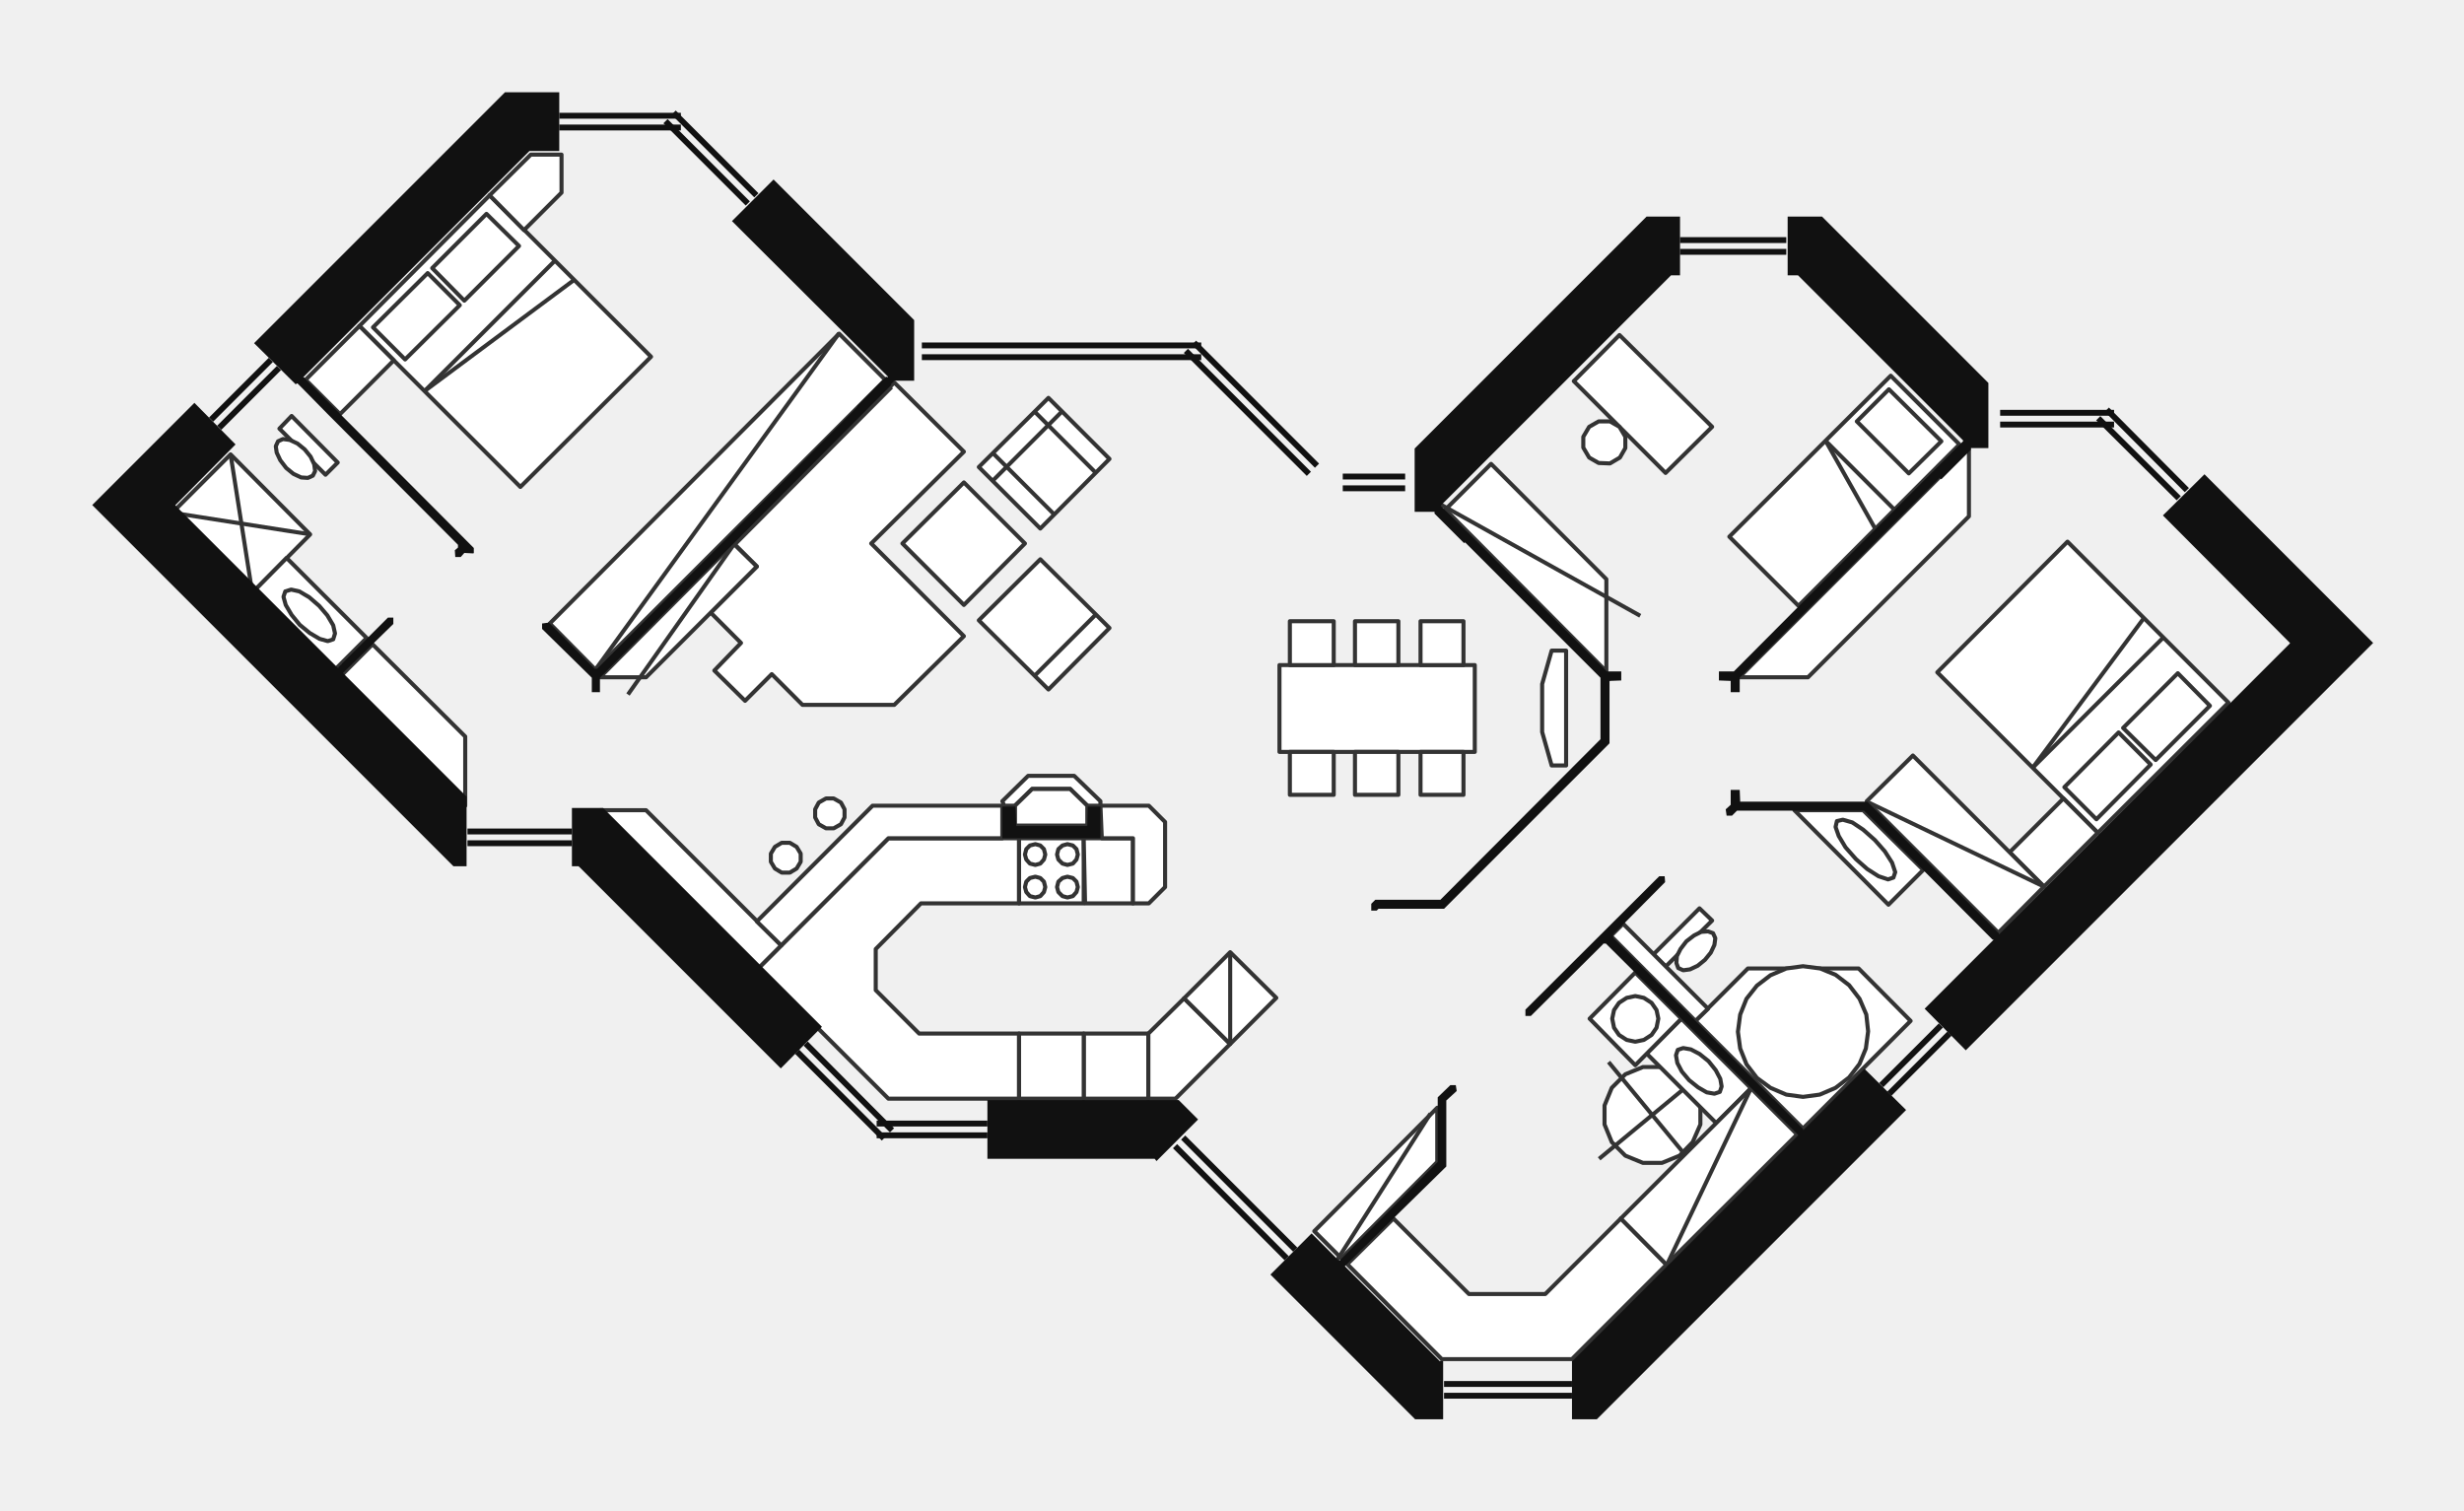
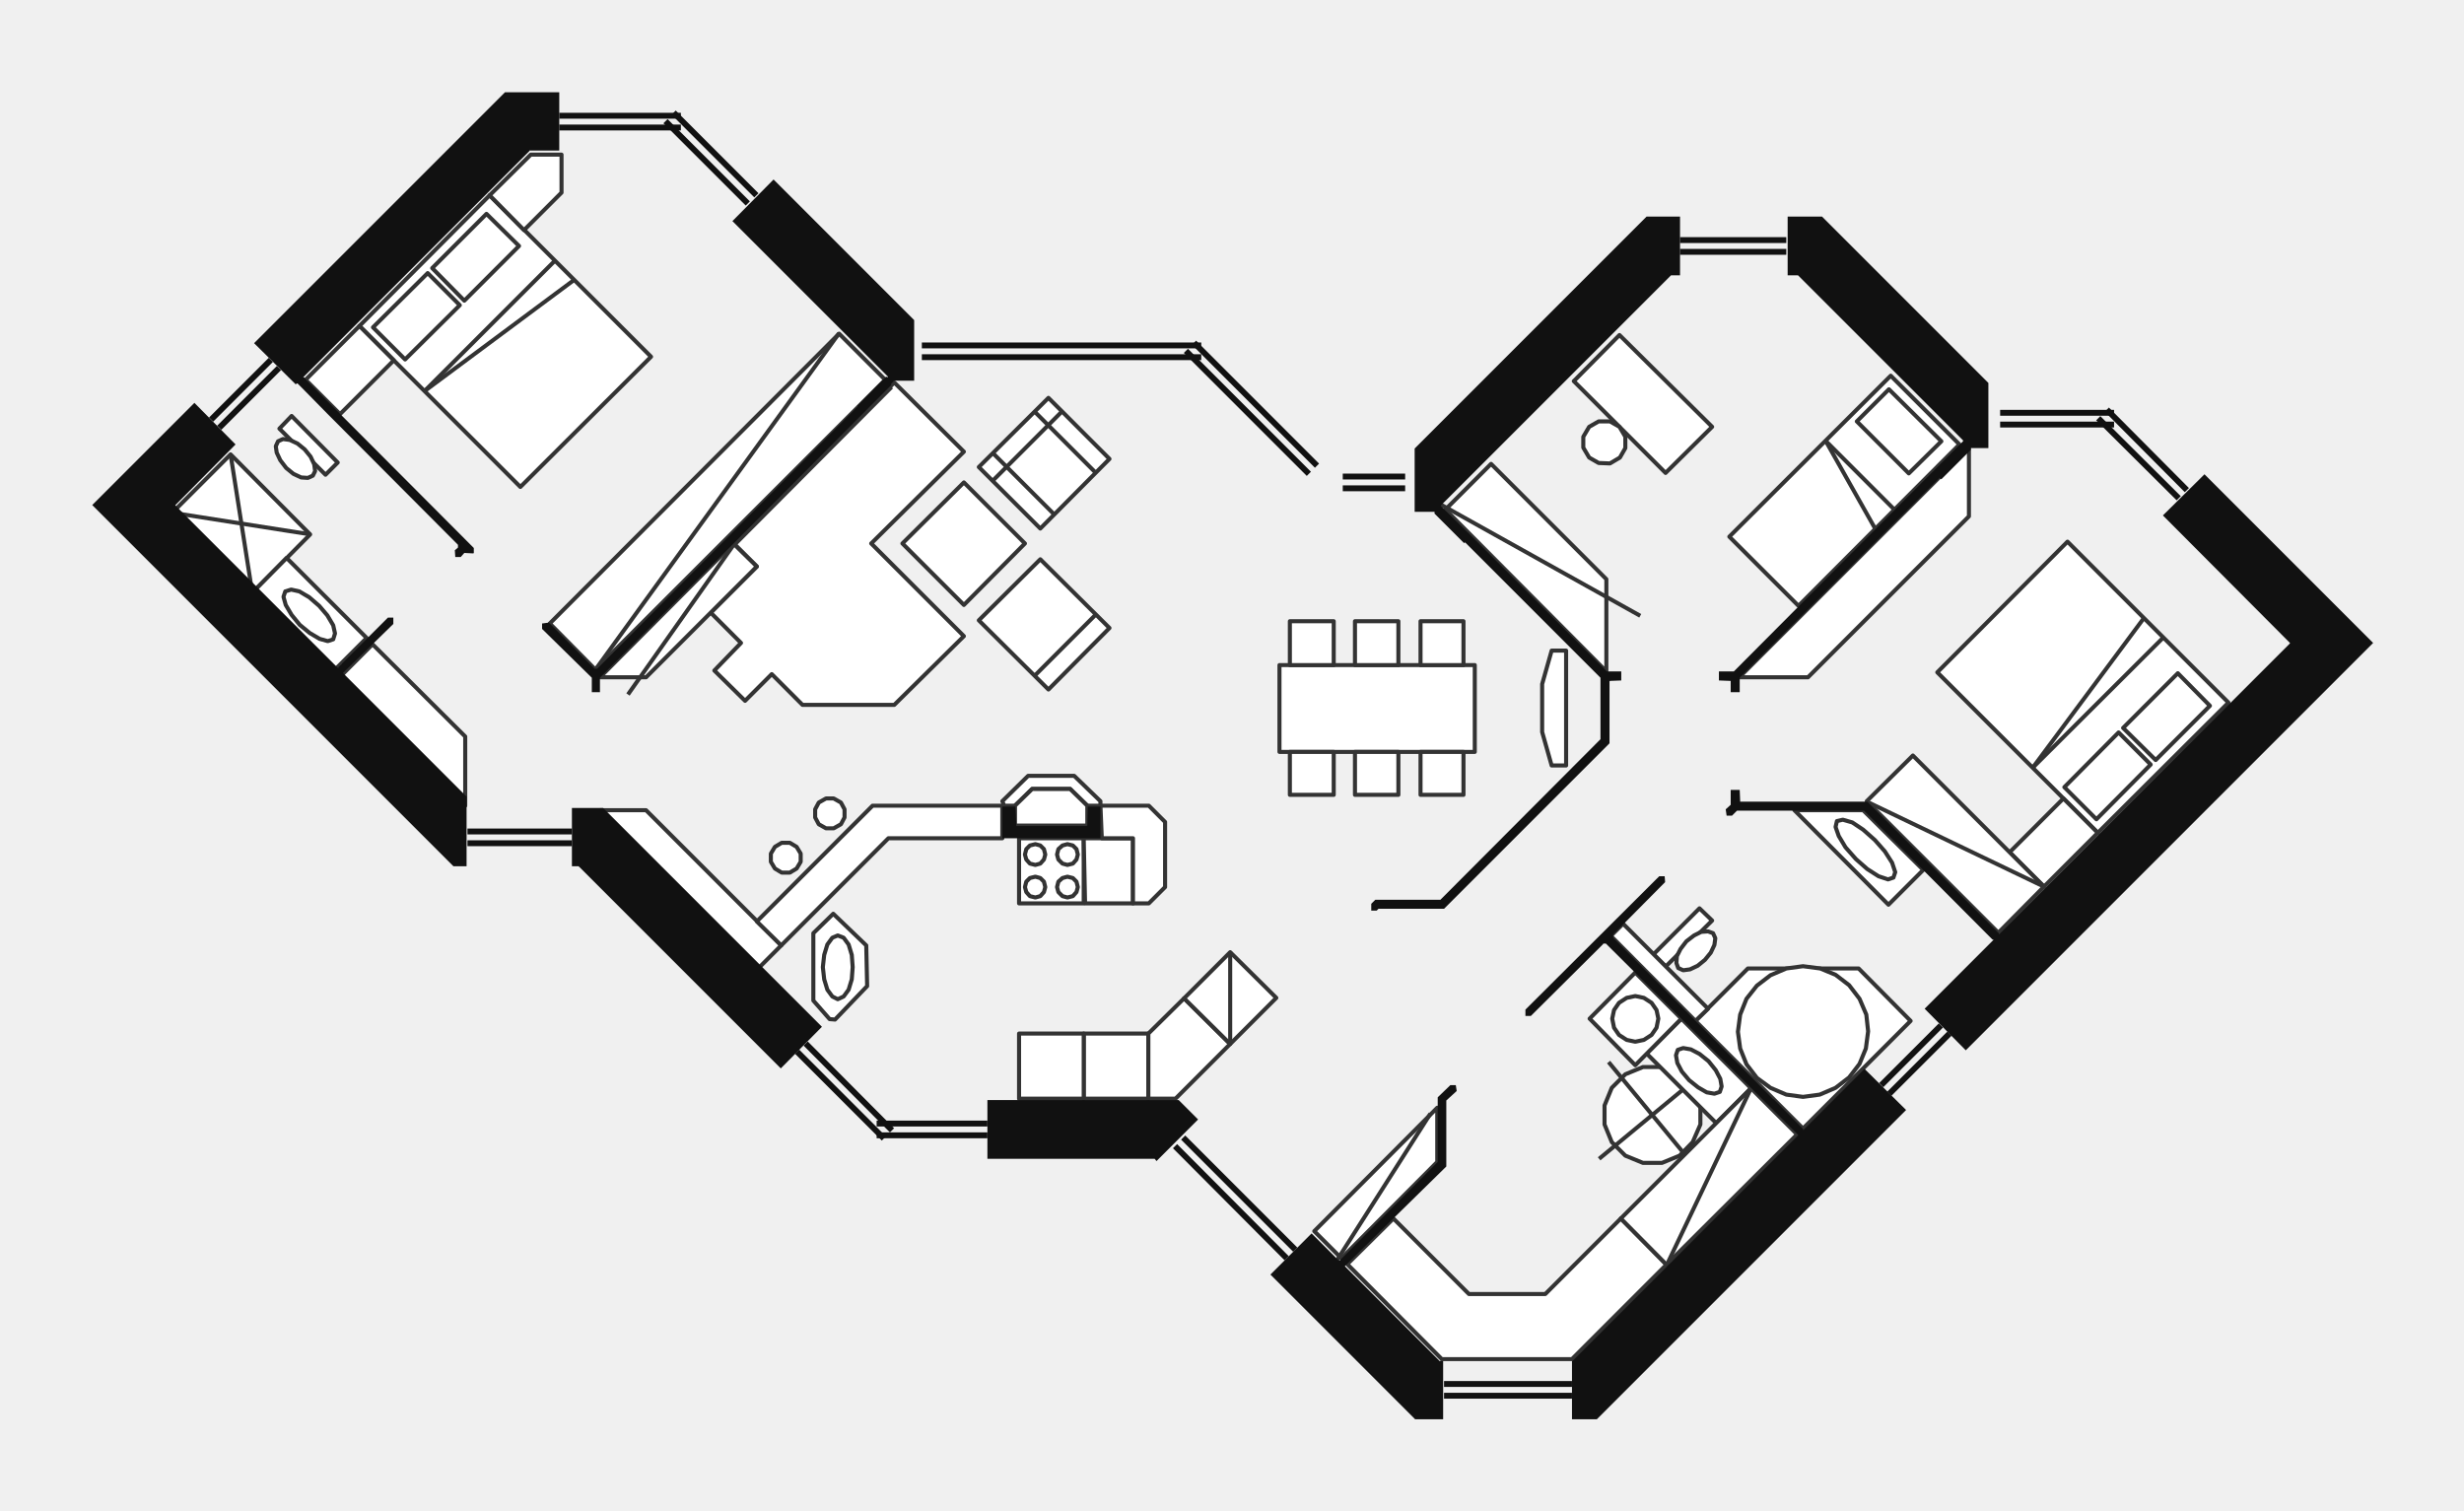
<svg xmlns="http://www.w3.org/2000/svg" viewBox="0 0 545 334" class="floorplan" role="img" aria-label="Půdorys domu 141gyx-flexi se zařízením">
  <defs>
    <marker id="sip" viewBox="0 0 10 10" refX="8" refY="5" markerWidth="7" markerHeight="7" orient="auto">
      <path d="M0 0 L10 5 L0 10 Z" fill="#111111" />
    </marker>
    <pattern id="sraf" width="7" height="7" patternUnits="userSpaceOnUse" patternTransform="rotate(45)">
      <path d="M0 0 L0 7" stroke="#8C8C8C" stroke-width=".8" />
    </pattern>
  </defs>
  <style>.furn path{vector-effect:non-scaling-stroke}.doors .arc{stroke-dasharray:2 2;stroke-width:.5}.terasa{fill:url(#sraf);stroke:#8C8C8C;stroke-width:.6}</style>
  <g class="furn" fill="#fff" stroke="#333333" stroke-width=".9" stroke-linejoin="round">
-     <path d="M225.4 185.4 L225.4 199.8 L203.7 199.8 L193.7 209.9 L193.7 219.0 L203.3 228.6 L225.4 228.6 L225.4 243.0 L196.5 243.0 L167.7 214.2 L196.5 185.4 L225.4 185.4 Z" />
    <path d="M225.4 199.8 L225.4 185.4 L239.7 185.4 L239.7 199.8 L225.4 199.8 Z" />
    <path d="M229.0 191.3 L230.1 191.0 L230.9 190.1 L231.2 189.0 L230.9 187.8 L230.1 187.0 L229.0 186.7 L227.8 187.0 L227.0 187.8 L226.7 189.0 L227.0 190.1 L227.8 191.0 Z" />
    <path d="M236.1 191.3 L237.3 191.0 L238.1 190.1 L238.4 189.0 L238.1 187.8 L237.3 187.0 L236.1 186.7 L235.0 187.0 L234.1 187.8 L233.8 189.0 L234.1 190.1 L235.0 191.0 Z" />
    <path d="M229.0 198.5 L230.1 198.2 L230.9 197.3 L231.2 196.2 L230.9 195.0 L230.1 194.2 L229.0 193.9 L227.8 194.2 L227.0 195.0 L226.7 196.2 L227.0 197.3 L227.8 198.2 Z" />
    <path d="M236.1 198.5 L237.3 198.2 L238.1 197.3 L238.4 196.2 L238.1 195.0 L237.3 194.2 L236.1 193.9 L235.0 194.2 L234.1 195.0 L233.8 196.2 L234.1 197.3 L235.0 198.2 Z" />
    <path d="M240.0 199.8 L239.7 185.4 L250.6 185.4 L250.6 199.8 L240.0 199.8 Z" />
    <path d="M142.9 179.2 L172.8 209.1 L167.7 214.2 L132.7 179.2 L142.9 179.2 Z" />
    <path d="M172.8 209.1 L167.4 203.8 L193.0 178.2 L221.7 178.2 L221.7 185.4 L196.5 185.4 L172.8 209.1 Z" />
    <path d="M222.1 178.2 L221.7 177.2 L227.4 171.6 L237.6 171.6 L243.4 177.2 L243.4 178.2 L240.5 178.2 L236.7 174.5 L228.3 174.5 L224.5 178.2 L222.1 178.2 Z" />
    <path d="M243.7 185.4 L243.4 178.2 L254.1 178.2 L257.7 181.8 L257.7 196.2 L254.1 199.8 L250.6 199.8 L250.6 185.4 L243.7 185.4 Z" />
    <path d="M239.7 228.6 L254.0 228.6 L254.0 243.0 L239.7 243.0 L239.7 228.6 Z" />
    <path d="M225.4 228.6 L239.7 228.6 L239.7 243.0 L225.4 243.0 L225.4 228.6 Z" />
    <path d="M254.0 228.6 L261.9 220.8 L272.1 230.9 L260.0 243.0 L254.0 243.0 L254.0 228.6 Z" />
    <path d="M261.9 220.8 L272.1 210.6 L282.3 220.7 L272.1 230.9 L261.9 220.8 Z" />
    <path d="M272.1 210.5 L272.1 230.9" />
    <path d="M240.5 178.2 L240.5 182.6 L224.5 182.6 L224.5 178.2 L228.3 174.5 L236.7 174.5 L240.5 178.2 Z" />
    <path d="M51.0 100.5 L68.6 118.2 L55.8 131.1 L38.1 113.4 L51.0 100.5 Z" />
    <path d="M38.1 113.4 L68.7 118.2" />
    <path d="M51.0 100.5 L55.8 131.1" />
    <path d="M354.9 244.5 L356.5 240.6 L359.5 237.6 L363.4 236.0 L367.6 236.0 L371.5 237.6 L374.4 240.6 L376.1 244.5 L376.1 248.7 L374.4 252.6 L371.5 255.6 L367.6 257.2 L363.4 257.2 L359.5 255.6 L356.5 252.6 L354.9 248.7 L354.9 244.5 Z" />
    <path d="M353.7 256.3 L377.2 236.9" />
    <path d="M355.8 234.9 L375.1 258.3" />
    <path d="M375.0 225.8 L386.6 214.2 L411.1 214.2 L422.6 225.8 L398.8 249.6 L375.0 225.8 Z" />
    <path d="M388.6 238.4 L391.6 240.6 L395.1 242.1 L398.8 242.6 L402.5 242.1 L406.0 240.6 L409.0 238.3 L411.3 235.3 L412.7 231.9 L413.2 228.1 L412.8 224.4 L411.3 220.9 L409.0 217.9 L406.0 215.6 L402.6 214.2 L398.8 213.7 L395.1 214.2 L391.6 215.7 L388.6 218.0 L386.3 220.9 L384.9 224.4 L384.4 228.2 L384.9 231.9 L386.3 235.4 Z" />
    <path d="M63.4 123.4 L81.1 141.1 L73.5 148.7 L55.8 131.1 L63.4 123.4 Z" />
    <path d="M73.7 141.4 L74.1 140.1 L73.7 138.3 L72.4 136.1 L70.6 134.0 L68.4 132.1 L66.2 130.8 L64.4 130.4 L63.1 130.8 L62.7 132.0 L63.2 133.8 L64.5 136.0 L66.3 138.2 L68.5 140.0 L70.7 141.3 L72.5 141.8 Z" />
    <path d="M417.7 200.1 L396.9 179.2 L412.1 179.2 L425.4 192.4 L417.7 200.1 Z" />
    <path d="M418.8 194.1 L419.2 192.9 L418.5 190.8 L416.9 188.3 L414.7 185.8 L412.1 183.5 L409.7 181.9 L407.6 181.3 L406.3 181.6 L406.0 182.9 L406.7 184.9 L408.2 187.4 L410.5 190.0 L413.0 192.2 L415.5 193.8 L417.6 194.5 Z" />
    <path d="M364.2 233.0 L371.9 225.3 L387.3 240.7 L379.6 248.4 L364.2 233.0 Z" />
    <path d="M380.4 241.5 L380.8 240.3 L380.5 238.6 L379.5 236.7 L377.9 234.7 L375.9 233.1 L374.0 232.1 L372.3 231.8 L371.1 232.2 L370.7 233.4 L371.0 235.1 L372.0 237.0 L373.6 238.9 L375.6 240.5 L377.5 241.6 L379.2 241.9 Z" />
+     <path d="M179.9 221.3 L179.9 206.4 L184.3 202.1 L191.6 209.1 L191.8 218.1 L184.7 225.5 L183.5 225.4 L179.9 221.3 Z" />
+     <path d="M185.3 221.0 L186.6 220.4 L187.7 218.9 L188.4 216.6 L188.6 213.9 L188.4 211.2 L187.7 208.9 L186.6 207.4 L185.3 206.9 L184.1 207.4 L183.0 208.9 L182.3 211.2 L182.0 213.9 L182.3 216.6 L183.0 218.9 L184.1 220.4 Z" />
    <path d="M371.9 225.3 L361.7 235.6 L351.6 225.3 L361.7 215.1 L371.9 225.3 Z" />
    <path d="M365.3 228.9 L366.4 227.3 L366.8 225.3 L366.4 223.4 L365.3 221.8 L363.6 220.7 L361.7 220.3 L359.8 220.7 L358.1 221.8 L357.0 223.4 L356.6 225.3 L357.0 227.3 L358.1 228.9 L359.8 230.0 L361.7 230.4 L363.6 230.0 Z" />
    <path d="M61.8 94.8 L72.0 105.0 L74.7 102.3 L64.5 92.0 Z" />
    <path d="M69.2 105.2 L69.7 104.2 L69.5 102.7 L68.7 101.0 L67.4 99.4 L65.8 98.1 L64.1 97.3 L62.6 97.1 L61.5 97.6 L61.0 98.7 L61.2 100.1 L62.0 101.8 L63.3 103.5 L64.9 104.8 L66.6 105.6 L68.1 105.7 Z" />
    <path d="M378.7 203.6 L368.4 213.8 L365.7 211.1 L375.9 200.9 Z" />
    <path d="M371.2 214.1 L372.3 214.6 L373.8 214.4 L375.5 213.6 L377.1 212.3 L378.4 210.7 L379.2 209.0 L379.4 207.5 L378.9 206.4 L377.8 206.0 L376.3 206.1 L374.7 206.9 L373.0 208.2 L371.7 209.9 L370.9 211.5 L370.8 213.0 Z" />
    <path d="M346.4 143.9 L346.4 169.3 L343.2 169.3 L341.1 161.9 L341.1 151.3 L343.2 143.9 L346.4 143.9 Z" />
    <path d="M108.3 43.2 L144.0 78.9 L115.1 107.7 L79.5 72.1 L108.3 43.2 Z" />
    <path d="M89.6 79.5 L82.5 72.4 L94.6 60.4 L101.7 67.5 Z" />
    <path d="M102.7 66.5 L95.6 59.3 L107.6 47.3 L114.8 54.4 Z" />
    <path d="M93.9 86.5 L122.7 57.7" />
    <path d="M93.9 86.5 L127.0 61.9" />
    <path d="M457.3 119.8 L492.9 155.4 L464.0 184.2 L428.5 148.7 L457.3 119.8 Z" />
    <path d="M456.6 174.1 L463.7 181.2 L475.7 169.1 L468.6 162.0 Z" />
    <path d="M469.6 161.0 L476.8 168.1 L488.8 156.1 L481.7 148.9 Z" />
    <path d="M449.6 169.8 L478.5 141.0" />
    <path d="M449.6 169.8 L474.2 136.7" />
    <path d="M382.5 118.7 L418.2 83.1 L433.4 98.3 L397.8 134.0 L382.5 118.7 Z" />
    <path d="M410.7 93.2 L417.8 86.1 L429.4 97.6 L422.2 104.7 Z" />
    <path d="M403.8 97.5 L419.0 112.7" />
    <path d="M403.8 97.5 L414.8 117.0" />
    <path d="M108.3 43.2 L117.4 34.2 L124.2 34.2 L124.2 42.6 L115.9 50.9 L108.3 43.2 Z" />
    <path d="M67.6 84.0 L79.5 72.1 L87.1 79.7 L75.2 91.6 L67.6 84.0 Z" />
    <path d="M452.1 196.1 L444.5 188.5 L456.4 176.6 L464.0 184.2 L452.1 196.1 Z" />
    <path d="M245.4 101.5 L230.1 116.9 L216.5 103.3 L231.9 88.0 L245.4 101.5 Z" />
    <path d="M234.9 91.0 L219.6 106.3" />
    <path d="M228.8 91.0 L242.4 104.6" />
    <path d="M219.6 100.2 L233.2 113.8" />
    <path d="M216.5 137.2 L230.1 123.7 L245.4 138.9 L231.9 152.5 L216.5 137.2 Z" />
    <path d="M228.8 149.5 L242.4 135.9" />
    <path d="M192.7 120.2 L213.2 140.7 L197.8 155.9 L177.5 155.9 L170.7 149.1 L164.8 155.0 L158.0 148.3 L163.9 142.2 L157.2 135.5 L167.4 125.3 L162.3 120.2 L197.8 84.6 L213.2 99.9 L192.7 120.2 Z" />
    <path d="M197.2 85.6 L145.5 137.5" />
    <path d="M199.6 120.2 L213.2 106.7 L226.7 120.2 L213.2 133.8 L199.6 120.2 Z" />
    <path d="M326.2 166.3 L283.0 166.3 L283.0 147.1 L326.2 147.1 L326.2 166.3 Z" />
    <path d="M323.7 137.4 L323.7 147.1 L314.2 147.1 L314.2 137.4 L323.7 137.4 Z" />
    <path d="M295.0 137.4 L295.0 147.1 L285.3 147.1 L285.3 137.4 L295.0 137.4 Z" />
    <path d="M309.3 137.4 L309.3 147.1 L299.7 147.1 L299.7 137.4 L309.3 137.4 Z" />
    <path d="M323.7 166.3 L323.7 175.8 L314.2 175.8 L314.2 166.3 L323.7 166.3 Z" />
    <path d="M309.3 166.3 L309.3 175.8 L299.7 175.8 L299.7 166.3 L309.3 166.3 Z" />
    <path d="M295.0 166.3 L295.0 175.8 L285.3 175.8 L285.3 166.3 L295.0 166.3 Z" />
    <path d="M368.4 104.6 L348.1 84.3 L358.2 74.1 L378.7 94.4 L368.4 104.6 Z" />
    <path d="M358.3 101.2 L359.5 99.1 L359.5 96.6 L358.2 94.4 L356.1 93.2 L353.6 93.2 L351.5 94.4 L350.2 96.6 L350.2 99.0 L351.5 101.2 L353.6 102.4 L356.1 102.5 Z" />
    <path d="M171.4 192.1 L172.9 193.0 L174.7 193.0 L176.2 192.1 L177.1 190.6 L177.1 188.8 L176.2 187.3 L174.7 186.4 L172.9 186.4 L171.4 187.3 L170.5 188.8 L170.5 190.6 Z" />
    <path d="M181.1 182.3 L182.7 183.2 L184.4 183.2 L186.0 182.3 L186.8 180.8 L186.8 179.0 L186.0 177.5 L184.4 176.6 L182.7 176.6 L181.1 177.5 L180.3 179.0 L180.3 180.8 Z" />
    <path d="M121.6 137.9 L185.6 73.8 L195.8 84.0 L131.7 148.1 L121.6 137.9 Z" />
    <path d="M185.6 73.7 L131.7 148.1" />
    <path d="M308.2 269.5 L324.9 286.2 L341.8 286.2 L358.5 269.5 L368.6 279.7 L347.7 300.6 L318.9 300.6 L298.0 279.6 L308.2 269.5 Z" />
    <path d="M399.9 149.8 L384.7 149.8 L435.5 99.0 L435.5 114.2 L399.9 149.8 Z" />
    <path d="M355.3 128.1 L355.3 148.5 L319.7 112.7 L329.8 102.6 L355.3 128.1 Z" />
    <path d="M316.9 110.6 L362.8 136.2" />
    <path d="M412.9 177.2 L423.1 167.1 L452.1 196.1 L442.0 206.3 L412.9 177.2 Z" />
    <path d="M412.9 177.3 L452.1 196.1" />
    <path d="M358.5 269.5 L387.3 240.7 L397.5 250.9 L368.6 279.7 L358.5 269.5 Z" />
    <path d="M387.3 240.7 L368.7 279.7" />
    <path d="M82.4 142.5 L102.9 162.9 L102.9 178.2 L74.8 150.1 L82.4 142.5 Z" />
    <path d="M290.7 272.3 L317.9 245.0 L317.9 257.0 L296.7 278.3 L290.7 272.3 Z" />
    <path d="M316.4 246.3 L295.1 279.7" />
    <path d="M162.2 120.2 L167.4 125.3 L142.9 149.8 L132.7 149.8 L162.2 120.2 Z" />
    <path d="M163.4 118.9 L138.9 153.6" />
    <path d="M359.0 204.3 L377.8 223.1 L375.0 225.8 L356.3 207.0 L359.0 204.3 Z" />
  </g>
  <g class="eyes" fill="#8C8C8C" />
  <g fill="#111111" fill-rule="evenodd">
    <path d="M381.7 179.0 L381.7 179.0 L382.8 178.0 L382.8 178.0 L382.8 177.9 L382.8 177.9 L382.8 177.9 L382.8 177.9 L382.8 177.9 L382.8 177.9 L382.8 177.9 L382.8 174.7 L382.8 174.7 L382.8 174.7 L384.8 174.7 L384.8 174.7 L384.8 174.7 L384.9 177.2 L384.9 177.2 L384.9 177.2 L384.9 177.2 L384.9 177.3 L384.9 177.3 L385.0 177.3 L385.0 177.3 L385.0 177.3 L385.0 177.3 L385.0 177.3 L385.0 177.3 L385.0 177.3 L385.0 177.3 L385.0 177.3 L385.0 177.3 L413.0 177.3 L413.0 177.3 L413.0 177.3 L441.1 205.4 L441.1 205.4 L442.1 206.4 L442.1 206.4 L442.1 206.4 L442.1 206.5 L442.1 206.5 L442.1 206.5 L442.1 206.5 L442.1 206.5 L442.1 206.5 L442.1 206.6 L442.1 206.6 L442.1 206.6 L442.1 206.6 L442.1 206.6 L442.1 206.6 L442.1 206.6 L442.1 206.6 L442.1 206.6 L442.2 206.6 L442.2 206.6 L442.2 206.6 L442.2 206.6 L442.2 206.6 L442.2 206.6 L442.2 206.6 L442.2 206.6 L442.2 206.6 L442.2 206.6 L506.5 142.3 L506.5 142.3 L506.5 142.3 L506.5 142.3 L506.5 142.3 L506.5 142.3 L506.5 142.2 L506.5 142.2 L506.5 142.2 L506.5 142.2 L506.5 142.2 L506.5 142.2 L506.5 142.2 L506.5 142.2 L506.5 142.2 L506.5 142.2 L506.5 142.2 L478.4 114.0 L478.4 114.0 L478.4 114.0 L487.6 104.9 L487.6 104.9 L487.6 104.9 L524.9 142.2 L524.9 142.2 L524.9 142.2 L434.8 232.3 L434.8 232.3 L434.8 232.3 L425.7 223.1 L425.7 223.1 L425.7 223.1 L440.9 207.9 L440.9 207.9 L440.9 207.9 L440.9 207.9 L440.9 207.9 L440.9 207.9 L440.9 207.9 L440.9 207.9 L440.9 207.9 L440.9 207.9 L440.9 207.9 L440.9 207.8 L440.9 207.8 L440.9 207.8 L440.9 207.8 L440.9 207.8 L440.9 207.8 L440.9 207.8 L440.8 207.8 L440.8 207.8 L440.8 207.8 L440.8 207.8 L440.8 207.8 L440.8 207.8 L440.8 207.8 L440.7 207.8 L440.7 207.8 L440.7 207.8 L412.3 179.3 L412.2 179.3 L412.2 179.3 L412.2 179.3 L412.2 179.3 L412.2 179.3 L412.2 179.3 L412.2 179.3 L412.2 179.3 L384.2 179.3 L384.2 179.3 L384.2 179.3 L384.2 179.3 L384.2 179.3 L384.2 179.3 L384.2 179.3 L384.2 179.3 L384.2 179.3 L383.1 180.4 L383.1 180.4 L383.1 180.4 L381.9 180.4 L381.9 180.4 L381.9 180.4 L381.7 179.0 L381.7 179.0 Z" />
    <path d="M380.2 148.5 L380.2 148.5 L383.4 148.5 L383.4 148.5 L383.4 148.5 L383.4 148.5 L383.4 148.5 L383.4 148.5 L383.4 148.5 L383.4 148.5 L383.5 148.5 L432.4 99.4 L432.4 99.4 L434.2 97.6 L434.2 97.6 L434.2 97.6 L434.2 97.6 L434.2 97.5 L434.2 97.5 L434.2 97.5 L434.2 97.5 L434.2 97.5 L434.2 97.5 L434.2 97.5 L434.2 97.5 L434.2 97.5 L434.2 97.5 L434.2 97.5 L434.2 97.4 L434.2 97.4 L397.7 60.9 L397.7 60.9 L397.7 60.9 L397.7 60.9 L397.7 60.9 L397.7 60.9 L397.6 60.9 L397.6 60.9 L397.6 60.9 L395.4 60.9 L395.4 60.9 L395.4 60.9 L395.4 47.9 L395.4 47.9 L395.4 47.9 L403.0 47.9 L403.0 47.9 L403.0 47.9 L439.8 84.7 L439.8 84.7 L439.8 84.7 L439.8 99.1 L439.8 99.1 L439.8 99.1 L436.0 99.1 L436.0 99.1 L436.0 99.1 L436.0 99.1 L436.0 99.1 L436.0 99.1 L436.0 99.1 L436.0 99.1 L436.0 99.1 L436.0 99.1 L436.0 99.1 L435.9 99.1 L435.9 99.1 L435.9 99.1 L435.9 99.1 L435.9 99.2 L435.9 99.2 L435.9 99.5 L435.9 99.5 L435.9 99.5 L429.4 106.0 L429.4 106.1 L429.4 106.0 L429.1 105.8 L429.1 105.7 L429.1 105.7 L429.1 105.7 L429.0 105.7 L429.0 105.7 L429.0 105.7 L429.0 105.7 L429.0 105.7 L429.0 105.7 L429.0 105.7 L429.0 105.7 L429.0 105.7 L429.0 105.7 L429.0 105.7 L428.9 105.7 L428.9 105.8 L384.8 149.9 L384.8 149.9 L384.8 149.9 L384.8 149.9 L384.8 149.9 L384.8 149.9 L384.8 149.9 L384.8 149.9 L384.8 149.9 L384.8 153.1 L384.8 153.1 L384.8 153.1 L382.8 153.1 L382.8 153.1 L382.8 153.1 L382.8 150.7 L382.8 150.7 L382.8 150.7 L382.8 150.7 L382.8 150.7 L382.8 150.7 L382.8 150.7 L382.8 150.7 L382.8 150.7 L382.8 150.7 L382.8 150.7 L382.8 150.7 L382.8 150.6 L382.8 150.6 L382.7 150.6 L382.7 150.6 L380.2 150.5 L380.2 150.5 L380.2 150.5 L380.2 148.5 L380.2 148.5 Z" />
    <path d="M337.4 223.3 L337.4 223.3 L337.4 223.3 L367.0 193.8 L367.0 193.8 L367.0 193.8 L368.2 193.8 L368.2 193.8 L368.2 193.8 L368.3 195.1 L368.3 195.1 L368.3 195.1 L356.8 206.7 L356.8 206.7 L356.8 206.7 L356.8 206.7 L356.8 206.7 L356.8 206.7 L356.8 206.8 L356.8 206.8 L356.8 206.8 L356.8 207.3 L356.8 207.3 L356.8 207.3 L356.8 207.3 L356.8 207.3 L356.8 207.3 L356.8 207.3 L356.8 207.4 L356.8 207.4 L392.2 243.1 L392.3 243.1 L392.3 243.1 L392.3 243.1 L392.3 243.1 L392.3 243.1 L398.8 249.7 L398.8 249.7 L398.8 249.7 L398.8 249.8 L398.8 249.8 L398.8 249.8 L398.8 249.8 L398.8 249.8 L398.8 249.8 L398.8 249.8 L398.8 249.8 L398.8 249.8 L398.8 249.8 L398.8 249.9 L398.8 249.9 L398.9 249.9 L398.9 249.9 L398.9 249.9 L398.9 249.9 L398.9 249.9 L398.9 249.9 L398.9 249.9 L398.9 249.9 L398.9 249.9 L398.9 249.9 L398.9 249.9 L399.0 249.8 L399.0 249.8 L412.4 236.4 L412.4 236.4 L412.4 236.4 L421.6 245.5 L421.6 245.5 L421.6 245.5 L353.2 313.9 L353.2 313.9 L353.2 313.9 L347.7 313.9 L347.7 313.9 L347.7 313.9 L347.7 301.0 L347.7 301.0 L347.7 301.0 L347.8 301.0 L347.8 301.0 L347.8 301.0 L347.8 301.0 L347.8 301.0 L347.8 300.9 L347.9 300.9 L347.9 300.9 L347.9 300.9 L397.7 251.1 L397.7 251.1 L397.7 251.1 L397.7 251.0 L397.7 251.0 L397.8 251.0 L397.8 251.0 L397.8 251.0 L397.8 251.0 L397.8 251.0 L397.8 251.0 L397.8 251.0 L397.7 251.0 L397.7 251.0 L397.7 251.0 L397.7 250.9 L397.7 250.9 L397.7 250.9 L397.7 250.9 L397.7 250.9 L397.7 250.9 L397.7 250.9 L397.7 250.9 L397.7 250.9 L397.7 250.9 L397.6 250.9 L397.6 250.9 L397.6 250.9 L391.1 244.4 L391.1 244.4 L391.1 244.4 L391.1 244.4 L391.1 244.4 L355.3 208.8 L355.2 208.7 L355.2 208.7 L355.2 208.7 L355.2 208.7 L355.2 208.7 L355.2 208.7 L355.2 208.7 L355.2 208.7 L354.7 208.7 L354.7 208.7 L354.6 208.7 L354.6 208.7 L354.6 208.7 L354.6 208.7 L354.6 208.7 L354.6 208.7 L354.6 208.8 L338.6 224.7 L338.6 224.7 L338.6 224.7 L337.4 224.7 L337.4 224.7 L337.4 224.7 L337.4 223.3 Z" />
    <path d="M303.3 201.4 L303.3 201.4 L303.3 199.9 L303.3 199.9 L303.3 199.9 L304.2 199.0 L304.2 199.0 L304.2 199.0 L318.6 199.0 L318.6 199.0 L318.6 199.0 L318.6 199.0 L318.6 199.0 L318.7 198.9 L318.7 198.9 L318.7 198.9 L318.7 198.9 L354.0 163.5 L354.0 163.5 L354.0 163.5 L354.0 163.5 L354.0 163.5 L354.0 163.5 L354.0 163.4 L354.0 163.4 L354.0 163.4 L354.0 149.9 L354.0 149.9 L354.0 149.9 L354.0 149.9 L354.0 149.9 L354.0 149.9 L354.0 149.9 L354.0 149.9 L354.0 149.9 L324.1 120.0 L324.1 120.0 L324.1 120.0 L324.1 120.0 L324.1 120.0 L324.1 120.0 L324.1 120.0 L324.0 120.0 L324.0 120.0 L324.0 120.0 L324.0 120.0 L324.0 120.0 L324.0 120.0 L324.0 120.0 L324.0 120.0 L324.0 120.0 L324.0 120.0 L323.8 120.1 L323.8 120.1 L323.8 120.1 L317.3 113.6 L317.3 113.6 L317.3 113.6 L317.3 113.3 L317.3 113.2 L317.3 113.2 L317.3 113.2 L317.3 113.2 L317.2 113.2 L317.2 113.2 L317.2 113.2 L317.2 113.2 L317.2 113.2 L317.2 113.2 L317.2 113.2 L317.2 113.2 L317.2 113.2 L317.2 113.2 L317.2 113.2 L317.2 113.2 L312.9 113.2 L312.9 113.2 L312.9 113.2 L312.9 99.2 L312.9 99.2 L312.9 99.2 L364.2 47.9 L364.2 47.9 L364.3 47.9 L371.6 47.9 L371.6 47.9 L371.6 47.9 L371.6 60.9 L371.6 60.9 L371.6 60.9 L369.7 60.9 L369.6 60.9 L369.6 60.9 L369.6 60.9 L369.6 60.9 L369.6 60.9 L369.6 60.9 L369.6 60.9 L369.6 60.9 L318.7 111.8 L318.7 111.8 L318.7 111.8 L318.7 111.8 L318.7 111.8 L318.7 111.8 L318.7 111.8 L318.7 111.8 L318.7 111.8 L318.7 111.8 L318.7 111.8 L318.7 111.9 L318.7 111.9 L318.7 111.9 L318.7 111.9 L318.7 111.9 L318.7 111.9 L319.8 113.0 L325.3 118.4 L355.4 148.5 L355.4 148.5 L355.4 148.5 L355.4 148.5 L355.4 148.5 L355.4 148.5 L355.4 148.5 L355.4 148.5 L355.4 148.5 L358.6 148.5 L358.6 148.5 L358.6 148.5 L358.6 150.5 L358.6 150.5 L358.6 150.5 L356.1 150.6 L356.1 150.6 L356.1 150.6 L356.1 150.6 L356.0 150.7 L356.0 150.7 L356.0 150.7 L356.0 150.7 L356.0 150.7 L356.0 150.7 L356.0 150.7 L356.0 150.7 L356.0 150.7 L356.0 150.7 L356.0 150.7 L356.0 150.7 L356.0 164.4 L356.0 164.4 L356.0 164.4 L319.4 201.0 L319.4 201.0 L319.4 201.0 L305.0 201.0 L305.0 201.0 L305.0 201.0 L305.0 201.0 L304.9 201.0 L304.9 201.0 L304.9 201.0 L304.9 201.0 L304.9 201.0 L304.5 201.4 L304.5 201.4 L304.5 201.4 L303.3 201.4 L303.3 201.4 Z" />
    <path d="M281.0 281.9 L281.0 281.9 L290.1 272.8 L290.1 272.8 L290.1 272.8 L296.1 278.8 L296.2 278.8 L296.2 278.8 L296.2 278.8 L296.2 278.8 L296.2 278.8 L296.2 278.8 L296.2 278.8 L296.2 278.8 L296.2 278.8 L296.2 278.8 L296.2 278.8 L296.3 278.8 L296.3 278.8 L296.3 278.8 L296.3 278.8 L296.3 278.8 L296.3 278.8 L296.3 278.8 L318.0 257.0 L318.0 257.0 L318.0 257.0 L318.0 257.0 L318.0 257.0 L318.0 257.0 L318.0 257.0 L318.0 257.0 L318.0 257.0 L318.0 242.7 L318.0 242.7 L318.0 242.7 L320.8 240.0 L320.8 240.0 L320.8 240.0 L322.0 240.0 L322.0 240.0 L322.0 240.0 L322.2 241.3 L322.2 241.3 L322.2 241.3 L319.9 243.4 L319.9 243.4 L319.9 243.4 L319.9 243.5 L319.9 243.5 L319.9 243.5 L319.9 243.5 L319.9 243.5 L319.9 243.5 L319.9 257.9 L319.9 258.0 L319.9 258.0 L304.2 273.4 L304.2 273.4 L304.2 273.4 L304.2 273.4 L304.2 273.4 L304.2 273.4 L304.2 273.4 L297.5 280.0 L297.5 280.0 L297.5 280.0 L297.5 280.0 L297.5 280.0 L297.5 280.0 L297.5 280.1 L297.5 280.1 L297.5 280.1 L297.5 280.1 L297.5 280.1 L297.5 280.1 L297.5 280.1 L297.5 280.1 L297.5 280.1 L297.5 280.1 L297.5 280.1 L318.3 300.9 L318.3 300.9 L318.3 300.9 L318.3 300.9 L318.3 301.0 L318.3 301.0 L318.3 301.0 L318.4 301.0 L318.4 301.0 L319.2 301.0 L319.2 301.0 L319.2 301.0 L319.2 313.9 L319.2 313.9 L319.2 313.9 L313.0 313.9 L313.0 313.9 L313.0 313.9 L281.0 281.9 L281.0 281.9 Z" />
    <path d="M218.4 256.3 L218.4 256.3 L218.4 243.3 L218.4 243.3 L218.4 243.3 L260.7 243.3 L260.7 243.3 L260.7 243.3 L265.0 247.6 L265.0 247.6 L265.0 247.6 L255.8 256.8 L255.8 256.8 L255.8 256.8 L255.4 256.3 L255.4 256.3 L255.3 256.3 L255.3 256.3 L255.3 256.3 L255.3 256.3 L255.3 256.3 L255.3 256.3 L255.3 256.3 L218.4 256.3 L218.4 256.3 Z" />
    <path d="M221.7 185.4 L221.7 185.4 L221.7 178.4 L221.7 178.4 L221.7 178.4 L224.6 178.4 L224.6 178.4 L224.6 178.4 L224.8 182.6 L224.8 182.6 L224.8 182.6 L224.8 182.6 L224.8 182.6 L224.8 182.6 L224.8 182.6 L224.8 182.6 L224.8 182.6 L224.8 182.6 L224.8 182.6 L224.8 182.7 L224.8 182.7 L224.8 182.7 L224.9 182.7 L224.9 182.7 L224.9 182.7 L240.4 182.7 L240.4 182.7 L240.4 182.7 L240.4 182.7 L240.4 182.7 L240.4 182.7 L240.4 182.6 L240.4 182.6 L240.5 182.6 L240.5 182.6 L240.5 182.6 L240.5 182.6 L240.5 182.6 L240.5 182.6 L240.5 182.6 L240.5 182.6 L240.5 182.6 L240.6 178.4 L240.6 178.4 L240.6 178.4 L243.4 178.4 L243.4 178.4 L243.4 178.4 L243.4 185.4 L243.4 185.4 L243.4 185.4 L221.7 185.4 L221.7 185.4 Z" />
-     <path d="M119.9 137.9 L119.9 137.9 L121.4 137.7 L121.4 137.7 L121.4 137.7 L131.5 147.9 L131.5 147.9 L131.5 147.9 L131.5 147.9 L131.5 147.9 L131.5 147.9 L131.5 147.9 L131.5 147.9 L131.5 147.9 L132.1 147.9 L132.1 147.9 L132.1 147.9 L132.1 147.9 L132.1 147.9 L132.1 147.9 L132.1 147.9 L132.1 147.9 L132.1 147.9 L189.6 90.0 L189.6 90.0 L189.6 90.0 L189.6 90.0 L189.6 89.9 L189.7 89.9 L189.7 89.9 L189.7 89.9 L189.7 89.9 L189.7 89.9 L189.7 89.9 L189.7 89.9 L189.6 89.9 L189.6 89.9 L189.6 89.9 L189.6 89.8 L189.6 89.8 L189.6 89.8 L195.0 84.3 L195.0 84.3 L196.0 83.3 L196.0 83.3 L196.0 83.3 L196.2 83.4 L196.2 83.4 L196.3 83.4 L196.3 83.4 L196.3 83.4 L196.3 83.4 L196.3 83.4 L196.3 83.4 L196.3 83.4 L196.3 83.4 L196.3 83.4 L196.3 83.4 L196.3 83.4 L196.3 83.4 L196.4 83.4 L196.4 83.4 L196.4 83.4 L196.4 83.4 L196.4 83.4 L196.4 83.4 L196.4 83.4 L196.4 83.4 L196.4 83.4 L196.4 83.3 L196.4 83.3 L196.4 83.3 L196.4 83.3 L196.4 83.3 L196.4 83.3 L196.4 83.3 L196.4 83.3 L161.9 48.9 L161.9 48.9 L161.9 48.9 L171.1 39.7 L171.1 39.7 L171.1 39.7 L202.2 70.8 L202.2 70.8 L202.2 70.8 L202.2 84.2 L202.2 84.2 L202.2 84.2 L197.8 84.2 L197.8 84.2 L197.8 84.2 L197.7 84.2 L197.7 84.2 L197.7 84.3 L197.7 84.3 L197.7 84.3 L197.7 84.3 L197.7 84.3 L197.7 84.3 L197.7 84.3 L197.7 84.3 L197.7 84.3 L197.7 84.3 L197.7 84.3 L197.7 84.3 L197.7 84.3 L197.7 84.4 L197.7 84.4 L197.7 84.4 L197.7 84.4 L197.1 84.9 L197.1 84.9 L197.1 85.0 L197.1 85.0 L197.1 85.0 L197.1 85.0 L197.1 85.0 L197.1 85.0 L197.1 85.0 L197.1 85.0 L197.1 85.0 L197.1 85.0 L197.1 85.0 L197.1 85.1 L197.1 85.1 L197.1 85.1 L197.1 85.1 L197.1 85.1 L197.1 85.1 L197.2 85.1 L197.2 85.1 L197.2 85.1 L132.7 149.9 L132.7 149.9 L132.7 149.9 L132.7 149.9 L132.7 149.9 L132.7 149.9 L132.7 149.9 L132.7 149.9 L132.7 149.9 L132.7 153.1 L132.7 153.1 L132.7 153.1 L130.9 153.1 L130.9 153.1 L130.9 153.1 L130.9 149.9 L130.9 149.9 L130.9 149.9 L130.9 149.9 L130.9 149.9 L130.9 149.9 L130.9 149.9 L130.9 149.9 L130.9 149.9 L119.9 139.1 L119.9 139.1 L119.9 139.1 L119.9 137.9 L119.9 137.9 Z" />
+     <path d="M119.9 137.9 L119.9 137.9 L121.4 137.7 L121.4 137.7 L121.4 137.7 L131.5 147.9 L131.5 147.9 L131.5 147.9 L131.5 147.9 L131.5 147.9 L131.5 147.9 L131.5 147.9 L131.5 147.9 L131.5 147.9 L132.1 147.9 L132.1 147.9 L132.1 147.9 L132.1 147.9 L132.1 147.9 L132.1 147.9 L132.1 147.9 L132.1 147.9 L132.1 147.9 L189.6 90.0 L189.6 90.0 L189.7 90.0 L189.7 89.9 L189.7 89.9 L189.7 89.9 L189.7 89.9 L189.7 89.9 L189.7 89.9 L189.7 89.9 L189.7 89.9 L189.7 89.9 L189.7 89.9 L189.7 89.9 L189.6 89.8 L189.6 89.8 L189.6 89.8 L189.6 89.8 L195.0 84.3 L195.0 84.3 L196.0 83.3 L196.0 83.3 L196.0 83.3 L196.2 83.4 L196.2 83.4 L196.3 83.4 L196.3 83.4 L196.3 83.4 L196.3 83.4 L196.3 83.4 L196.3 83.4 L196.3 83.4 L196.3 83.4 L196.3 83.4 L196.3 83.4 L196.3 83.4 L196.4 83.4 L196.4 83.4 L196.4 83.4 L196.4 83.4 L196.4 83.4 L196.4 83.4 L196.4 83.4 L196.4 83.3 L196.4 83.3 L196.4 83.3 L196.4 83.3 L196.4 83.3 L196.4 83.3 L196.4 83.3 L196.4 83.3 L196.4 83.3 L196.4 83.3 L196.4 83.3 L162.0 48.9 L162.0 48.9 L162.0 48.9 L171.1 39.7 L171.1 39.7 L171.1 39.7 L202.2 70.8 L202.2 70.8 L202.2 70.8 L202.2 84.2 L202.2 84.2 L202.2 84.2 L197.8 84.2 L197.8 84.2 L197.8 84.2 L197.8 84.2 L197.7 84.2 L197.7 84.2 L197.7 84.2 L197.7 84.2 L197.7 84.2 L197.7 84.2 L197.7 84.3 L197.7 84.3 L197.7 84.3 L197.7 84.3 L197.7 84.3 L197.7 84.3 L197.7 84.3 L197.7 84.3 L197.7 84.3 L197.7 84.3 L197.7 84.3 L197.7 84.3 L197.7 84.3 L197.1 84.9 L197.1 84.9 L197.1 85.0 L197.1 85.0 L197.1 85.0 L197.1 85.0 L197.1 85.0 L197.1 85.0 L197.1 85.0 L197.1 85.0 L197.1 85.0 L197.1 85.0 L197.1 85.0 L197.1 85.0 L197.1 85.1 L197.1 85.1 L197.1 85.1 L197.1 85.1 L197.1 85.1 L197.2 85.1 L197.2 85.1 L197.2 85.1 L132.7 149.9 L132.7 149.9 L132.7 149.9 L132.7 149.9 L132.7 149.9 L132.7 149.9 L132.7 149.9 L132.7 149.9 L132.7 149.9 L132.7 153.1 L132.7 153.1 L132.7 153.1 L130.9 153.1 L130.9 153.1 L130.9 153.1 L130.9 149.9 L130.9 149.9 L130.9 149.9 L130.9 149.9 L130.9 149.9 L130.9 149.9 L130.9 149.9 L130.9 149.9 L130.9 149.9 L119.9 139.1 L119.9 139.1 L119.9 139.1 L119.9 137.9 L119.9 137.9 Z" />
    <path d="M126.5 191.6 L126.5 191.6 L126.5 178.7 L126.5 178.7 L126.5 178.7 L133.4 178.7 L133.4 178.7 L133.4 178.7 L181.8 227.1 L181.8 227.1 L181.8 227.1 L172.7 236.3 L172.7 236.3 L172.7 236.3 L128.1 191.7 L128.1 191.7 L128.1 191.7 L128.0 191.7 L128.0 191.6 L128.0 191.6 L128.0 191.6 L128.0 191.6 L128.0 191.6 L126.5 191.6 L126.5 191.6 Z" />
-     <path d="M56.2 75.9 L56.2 75.9 L111.7 20.4 L111.7 20.4 L111.7 20.4 L123.7 20.4 L123.7 20.4 L123.7 20.4 L123.7 33.4 L123.7 33.4 L123.7 33.4 L117.1 33.4 L117.1 33.4 L117.1 33.4 L117.1 33.4 L117.1 33.4 L117.1 33.4 L117.1 33.4 L117.1 33.4 L117.1 33.4 L67.2 83.3 L67.1 83.3 L67.1 83.3 L67.1 83.3 L67.1 83.3 L67.1 83.3 L67.1 83.3 L67.1 83.4 L67.1 83.4 L67.1 83.4 L67.1 83.4 L67.1 83.4 L67.1 83.4 L67.1 83.4 L67.1 83.4 L67.1 83.4 L67.2 83.4 L67.2 83.4 L67.2 83.4 L67.2 83.4 L67.2 83.4 L67.2 83.4 L67.9 84.2 L67.9 84.2 L67.9 84.2 L67.9 84.2 L67.9 84.2 L67.9 84.2 L104.8 121.2 L104.8 121.2 L104.8 121.3 L104.8 122.3 L104.8 122.3 L104.8 122.3 L104.7 122.4 L104.7 122.4 L104.7 122.4 L102.7 122.3 L102.7 122.3 L102.7 122.3 L102.7 122.3 L102.7 122.3 L102.7 122.3 L102.7 122.3 L102.7 122.3 L102.7 122.3 L102.7 122.3 L102.7 122.3 L101.9 123.2 L101.9 123.2 L101.9 123.2 L100.7 123.2 L100.7 123.2 L100.7 123.2 L100.6 121.7 L100.6 121.7 L100.6 121.7 L101.3 121.1 L101.3 121.1 L101.3 121.1 L101.3 121.1 L101.3 121.1 L101.3 121.1 L101.3 121.1 L101.3 121.1 L101.3 121.0 L101.3 121.0 L101.3 120.5 L101.3 120.5 L101.3 120.5 L101.3 120.5 L101.3 120.5 L101.3 120.5 L101.3 120.5 L101.3 120.5 L101.3 120.5 L72.4 91.5 L66.8 85.8 L65.8 84.8 L65.8 84.8 L65.8 84.8 L65.8 84.8 L65.8 84.8 L65.8 84.8 L65.7 84.8 L65.7 84.8 L65.7 84.8 L65.7 84.8 L65.7 84.8 L65.7 84.8 L65.7 84.8 L65.7 84.8 L65.7 84.8 L65.7 84.8 L65.7 84.8 L65.4 85.0 L65.4 85.1 L65.4 85.0 L56.2 75.9 L56.2 75.9 Z" />
+     <path d="M56.2 75.9 L56.2 75.9 L111.7 20.4 L111.7 20.4 L111.7 20.4 L123.7 20.4 L123.7 20.4 L123.7 20.4 L123.7 33.3 L123.7 33.3 L123.7 33.3 L117.2 33.3 L117.1 33.3 L117.1 33.3 L117.1 33.3 L117.1 33.3 L117.1 33.3 L117.1 33.4 L117.1 33.4 L117.1 33.4 L67.2 83.3 L67.1 83.3 L67.1 83.3 L67.1 83.3 L67.1 83.3 L67.1 83.3 L67.1 83.3 L67.1 83.4 L67.1 83.4 L67.1 83.4 L67.1 83.4 L67.1 83.4 L67.1 83.4 L67.1 83.4 L67.1 83.4 L67.1 83.4 L67.2 83.4 L67.2 83.4 L67.2 83.4 L67.2 83.4 L67.2 83.4 L67.2 83.4 L67.9 84.2 L67.9 84.2 L67.9 84.2 L67.9 84.2 L67.9 84.2 L67.9 84.2 L104.8 121.2 L104.8 121.2 L104.8 121.3 L104.8 122.3 L104.8 122.3 L104.8 122.3 L104.7 122.4 L104.7 122.4 L104.7 122.4 L102.7 122.3 L102.7 122.3 L102.7 122.3 L102.7 122.3 L102.7 122.3 L102.7 122.3 L102.7 122.3 L102.7 122.3 L102.7 122.3 L102.7 122.3 L102.7 122.3 L101.9 123.2 L101.9 123.2 L101.9 123.2 L100.7 123.2 L100.7 123.2 L100.7 123.2 L100.6 121.7 L100.6 121.7 L100.6 121.7 L101.3 121.1 L101.3 121.1 L101.3 121.1 L101.3 121.1 L101.3 121.1 L101.3 121.1 L101.3 121.1 L101.3 121.1 L101.3 121.0 L101.3 121.0 L101.3 120.5 L101.3 120.5 L101.3 120.5 L101.3 120.5 L101.3 120.5 L101.3 120.5 L101.3 120.5 L101.3 120.5 L101.3 120.5 L72.4 91.5 L66.8 85.8 L65.8 84.8 L65.8 84.8 L65.8 84.8 L65.8 84.8 L65.8 84.8 L65.8 84.8 L65.7 84.8 L65.7 84.8 L65.7 84.8 L65.7 84.8 L65.7 84.8 L65.7 84.8 L65.7 84.8 L65.7 84.8 L65.7 84.8 L65.7 84.8 L65.7 84.8 L65.4 85.0 L65.4 85.1 L65.4 85.0 L56.2 75.9 L56.2 75.9 Z" />
    <path d="M20.4 111.7 L20.4 111.7 L43.0 89.1 L43.0 89.1 L43.0 89.1 L52.1 98.3 L52.1 98.3 L52.1 98.3 L38.8 111.7 L38.8 111.7 L38.8 111.7 L38.8 111.7 L38.8 111.7 L38.8 111.7 L38.8 111.7 L38.8 111.7 L38.8 111.7 L38.8 111.7 L38.8 111.7 L38.8 111.7 L38.8 111.8 L38.8 111.8 L38.8 111.8 L38.8 111.8 L38.8 111.8 L74.7 147.7 L74.7 147.7 L74.7 147.7 L74.7 147.7 L74.7 147.7 L74.8 147.7 L74.8 147.7 L74.8 147.7 L74.8 147.7 L74.8 147.7 L74.8 147.7 L74.8 147.7 L74.8 147.7 L74.8 147.7 L74.8 147.7 L74.8 147.7 L74.9 147.7 L74.9 147.7 L74.9 147.7 L74.9 147.7 L74.9 147.7 L74.9 147.7 L74.9 147.7 L74.9 147.6 L74.9 147.6 L74.9 147.5 L74.9 147.5 L74.9 147.5 L75.6 146.9 L75.6 146.9 L75.6 146.9 L75.6 146.9 L75.6 146.8 L75.6 146.8 L75.6 146.8 L75.6 146.8 L75.6 146.8 L76.5 145.9 L76.5 145.9 L81.3 141.1 L81.3 141.1 L81.3 141.1 L81.3 141.1 L81.3 141.1 L85.8 136.6 L85.8 136.6 L85.8 136.6 L87.0 136.6 L87.0 136.6 L87.0 136.6 L87.0 138.0 L87.0 138.0 L87.0 138.0 L82.7 142.2 L82.7 142.2 L82.7 142.2 L82.7 142.2 L82.7 142.2 L82.7 142.2 L82.7 142.2 L82.7 142.2 L82.7 142.2 L75.9 148.8 L75.9 148.8 L75.9 148.8 L75.9 148.8 L75.9 148.8 L75.9 148.8 L75.9 148.8 L75.9 148.8 L75.9 148.9 L75.9 148.9 L75.9 148.9 L75.9 148.9 L75.9 148.9 L75.9 148.9 L75.9 148.9 L75.9 148.9 L75.9 148.9 L103.2 176.2 L103.2 176.2 L103.2 176.2 L103.2 191.6 L103.2 191.6 L103.2 191.6 L100.3 191.6 L100.3 191.6 L100.3 191.6 L20.4 111.7 L20.4 111.7 Z" />
  </g>
  <g stroke="#111111" stroke-width="1.3" fill="none">
    <path d="M483.7 108.4 L466.0 90.6" />
    <path d="M481.9 110.2 L464.1 92.5" />
    <path d="M467.6 91.3 L442.4 91.3" />
    <path d="M467.6 93.9 L442.4 93.9" />
    <path d="M395.1 53.1 L371.6 53.1" />
    <path d="M395.1 55.7 L371.6 55.7" />
    <path d="M310.8 105.4 L297.0 105.4" />
    <path d="M310.8 108.0 L297.0 108.0" />
    <path d="M291.3 103.0 L264.1 75.8" />
    <path d="M289.5 104.8 L262.3 77.6" />
    <path d="M265.7 76.4 L203.9 76.4" />
    <path d="M265.7 79.0 L203.9 79.0" />
    <path d="M167.3 43.2 L149.0 24.9" />
    <path d="M165.4 45.0 L147.2 26.8" />
    <path d="M150.6 25.6 L123.7 25.6" />
    <path d="M150.6 28.2 L123.7 28.2" />
    <path d="M59.9 79.6 L46.7 92.8" />
    <path d="M61.7 81.4 L48.5 94.6" />
    <path d="M103.4 186.5 L126.5 186.5" />
    <path d="M103.4 183.9 L126.5 183.9" />
    <path d="M176.3 232.6 L195.5 251.8" />
    <path d="M178.2 230.8 L197.3 250.0" />
    <path d="M193.9 251.1 L218.4 251.1" />
    <path d="M193.9 248.5 L218.4 248.5" />
    <path d="M259.9 253.5 L284.6 278.3" />
    <path d="M261.7 251.6 L286.5 276.4" />
    <path d="M319.4 308.7 L347.7 308.7" />
    <path d="M319.4 306.1 L347.7 306.1" />
    <path d="M417.9 241.9 L431.2 228.6" />
    <path d="M416.1 240.0 L429.3 226.8" />
  </g>
  <g class="doors" fill="none" stroke="#333333" stroke-width=".8" />
  <g fill="#111111" text-anchor="middle" />
  <g fill="#111111" />
</svg>
